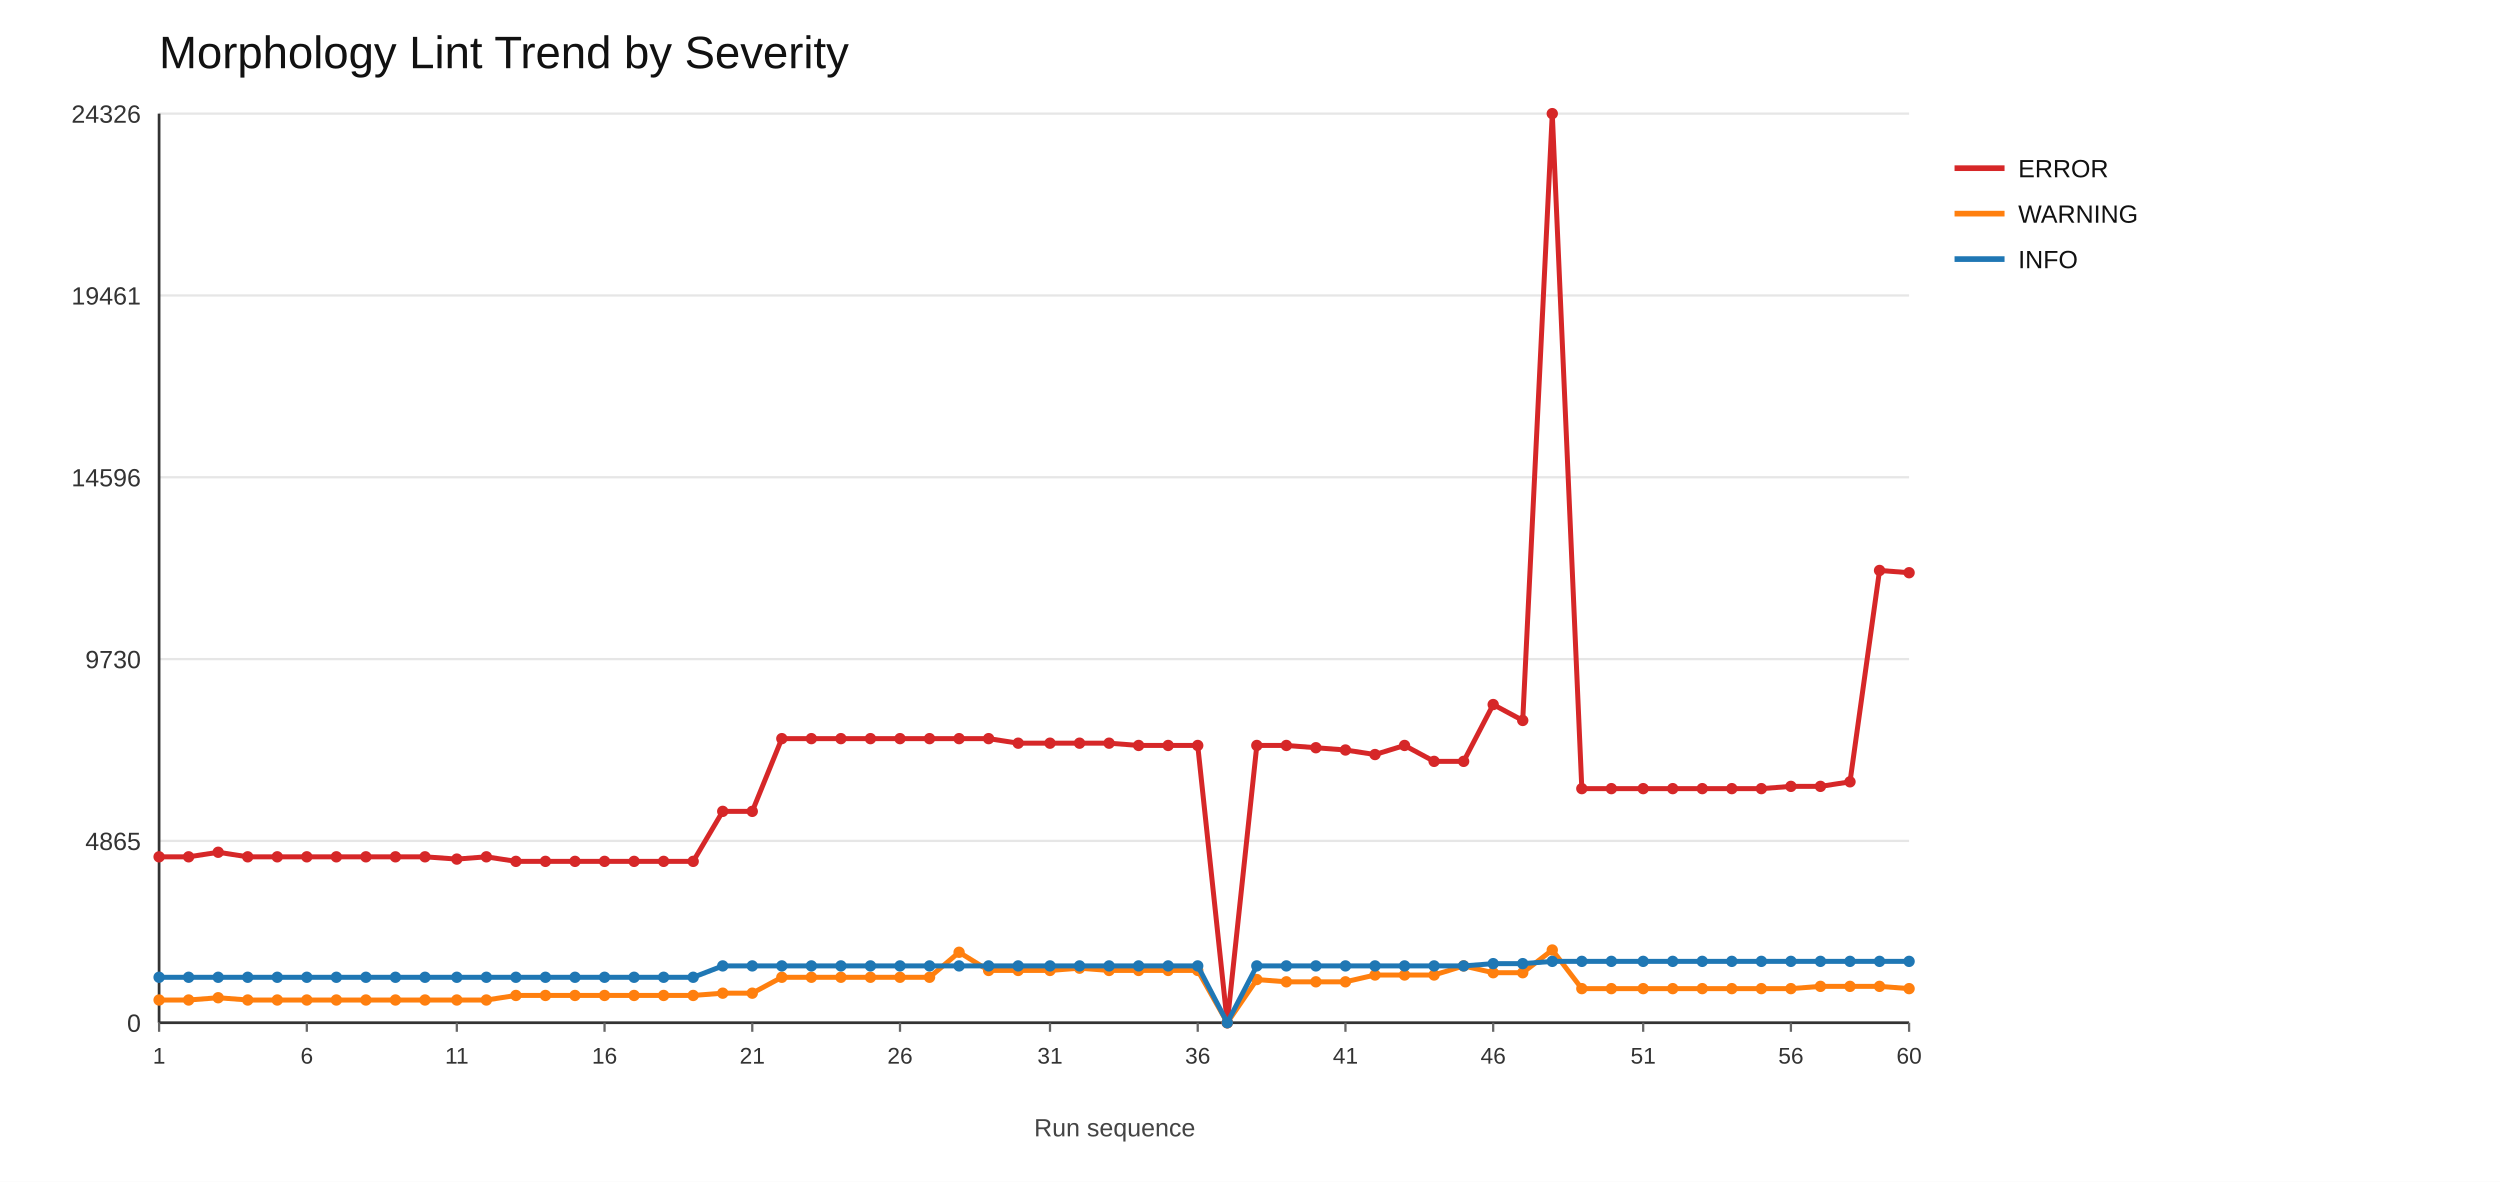
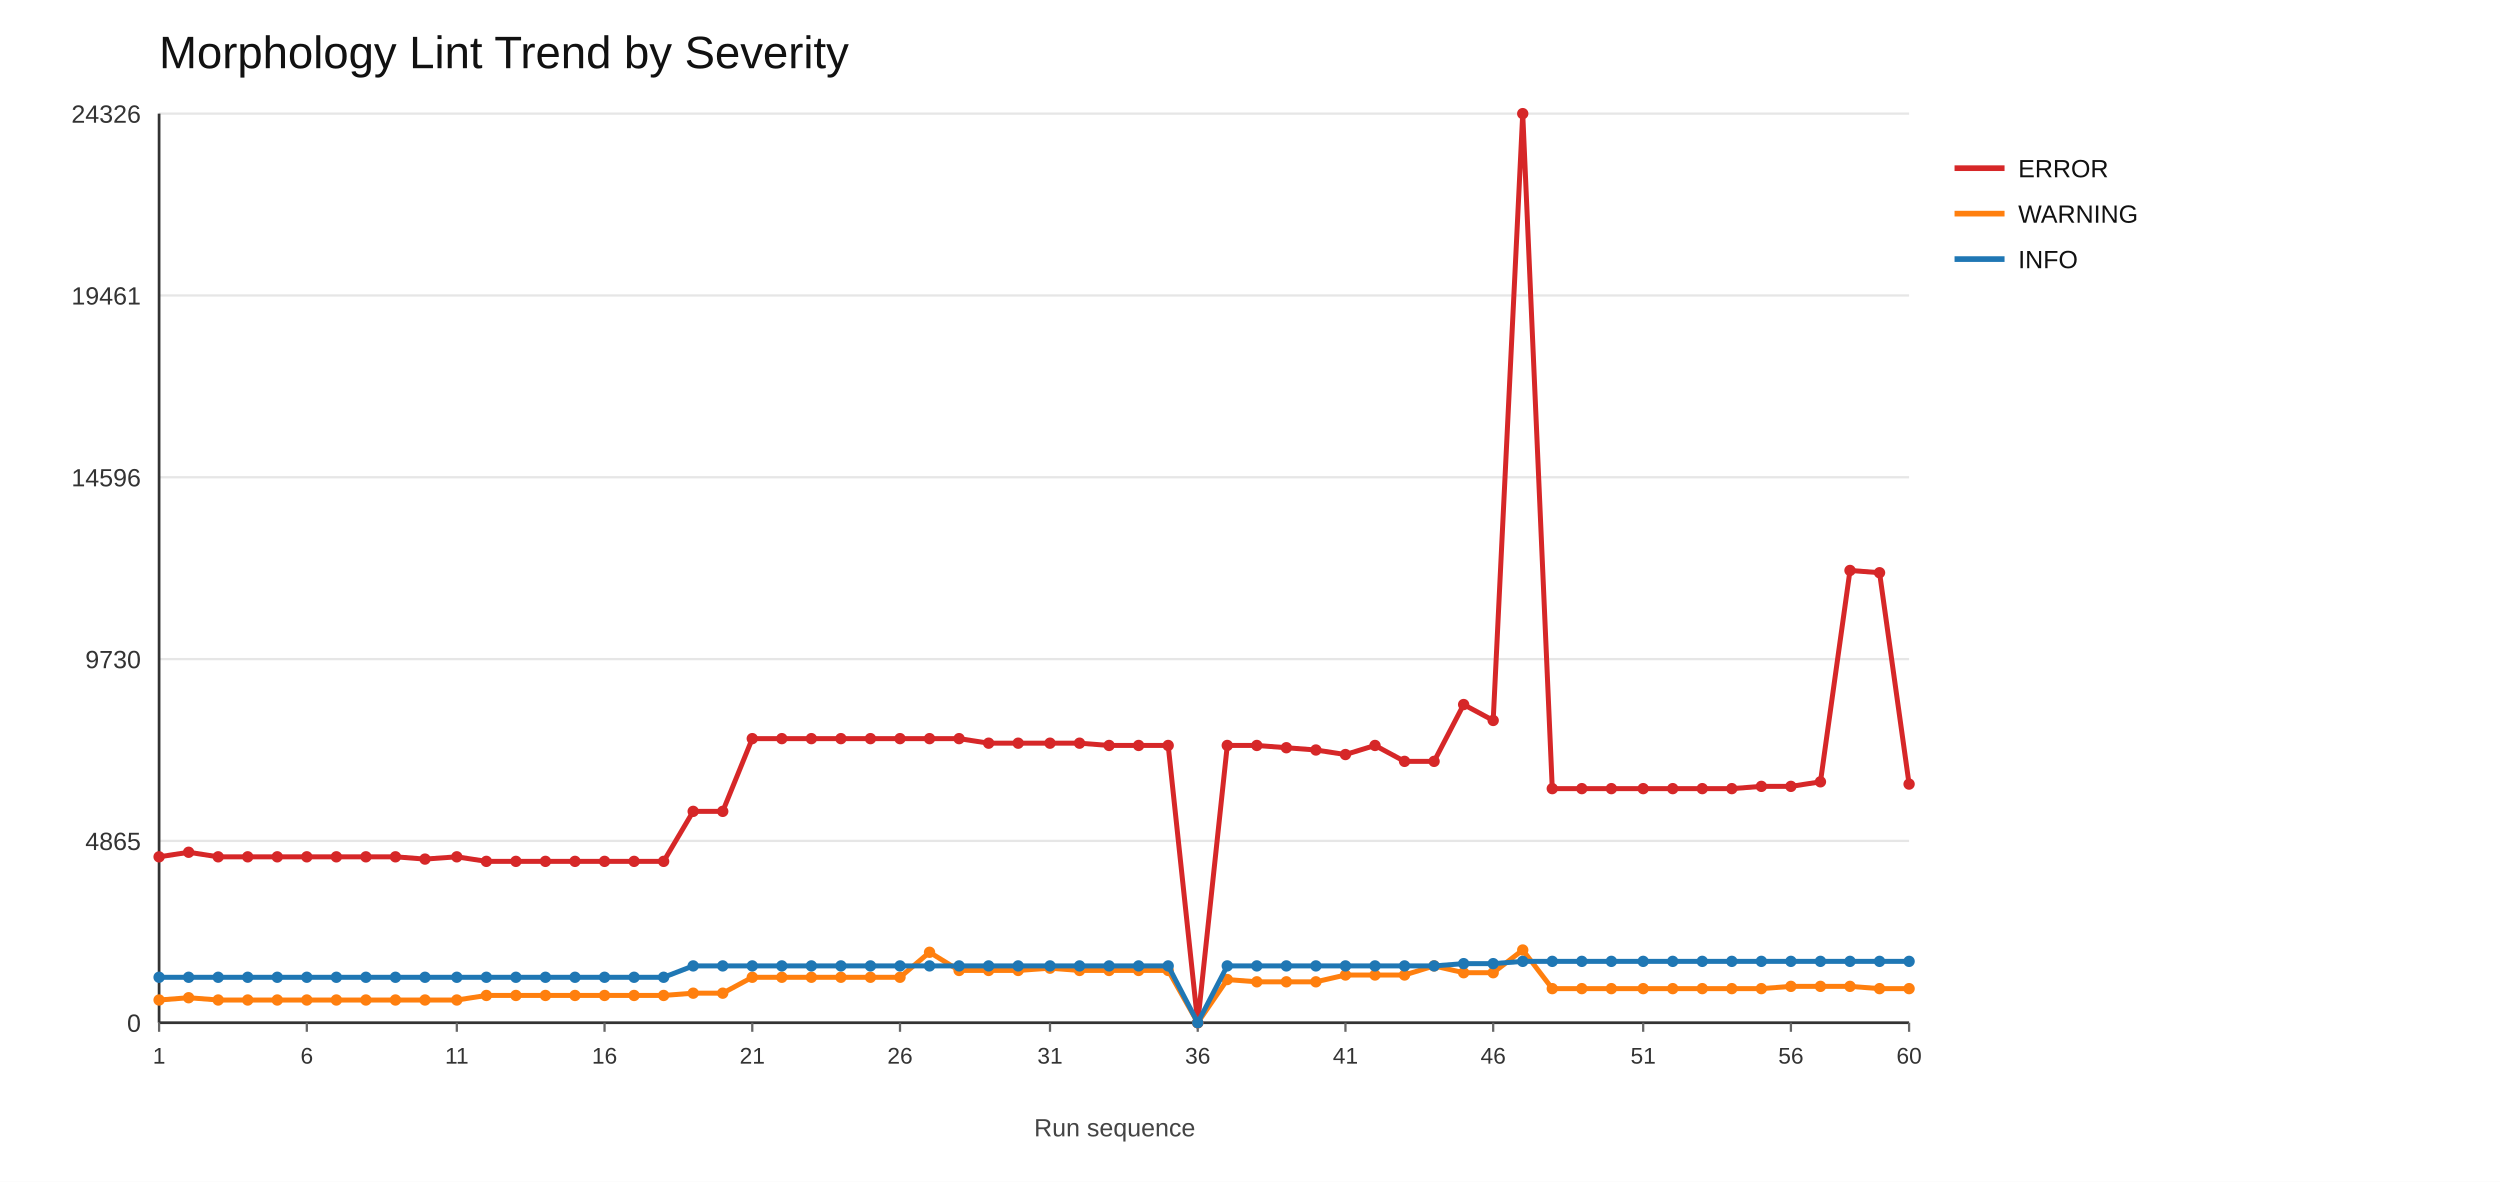
<svg xmlns="http://www.w3.org/2000/svg" width="1100" height="520">
  <rect x="0" y="0" width="1100" height="520" fill="#ffffff" />
  <text x="70" y="30" font-size="20" font-family="Arial" fill="#111">Morphology Lint Trend by Severity</text>
  <line x1="70" y1="450" x2="840" y2="450" stroke="#e6e6e6" stroke-width="1" />
  <text x="62" y="454" font-size="11" font-family="Arial" fill="#333" text-anchor="end">0</text>
  <line x1="70" y1="370" x2="840" y2="370" stroke="#e6e6e6" stroke-width="1" />
  <text x="62" y="374" font-size="11" font-family="Arial" fill="#333" text-anchor="end">4865</text>
  <line x1="70" y1="290" x2="840" y2="290" stroke="#e6e6e6" stroke-width="1" />
  <text x="62" y="294" font-size="11" font-family="Arial" fill="#333" text-anchor="end">9730</text>
  <line x1="70" y1="210" x2="840" y2="210" stroke="#e6e6e6" stroke-width="1" />
  <text x="62" y="214" font-size="11" font-family="Arial" fill="#333" text-anchor="end">14596</text>
  <line x1="70" y1="130" x2="840" y2="130" stroke="#e6e6e6" stroke-width="1" />
  <text x="62" y="134" font-size="11" font-family="Arial" fill="#333" text-anchor="end">19461</text>
  <line x1="70" y1="50" x2="840" y2="50" stroke="#e6e6e6" stroke-width="1" />
  <text x="62" y="54" font-size="11" font-family="Arial" fill="#333" text-anchor="end">24326</text>
  <line x1="70" y1="450" x2="840" y2="450" stroke="#333" stroke-width="1.2" />
  <line x1="70" y1="50" x2="70" y2="450" stroke="#333" stroke-width="1.2" />
  <line x1="70" y1="450" x2="70" y2="454" stroke="#666" stroke-width="1" />
  <text x="70" y="468" font-size="10" font-family="Arial" fill="#333" text-anchor="middle">1</text>
  <line x1="135" y1="450" x2="135" y2="454" stroke="#666" stroke-width="1" />
  <text x="135" y="468" font-size="10" font-family="Arial" fill="#333" text-anchor="middle">6</text>
  <line x1="201" y1="450" x2="201" y2="454" stroke="#666" stroke-width="1" />
  <text x="201" y="468" font-size="10" font-family="Arial" fill="#333" text-anchor="middle">11</text>
  <line x1="266" y1="450" x2="266" y2="454" stroke="#666" stroke-width="1" />
  <text x="266" y="468" font-size="10" font-family="Arial" fill="#333" text-anchor="middle">16</text>
  <line x1="331" y1="450" x2="331" y2="454" stroke="#666" stroke-width="1" />
  <text x="331" y="468" font-size="10" font-family="Arial" fill="#333" text-anchor="middle">21</text>
  <line x1="396" y1="450" x2="396" y2="454" stroke="#666" stroke-width="1" />
  <text x="396" y="468" font-size="10" font-family="Arial" fill="#333" text-anchor="middle">26</text>
  <line x1="462" y1="450" x2="462" y2="454" stroke="#666" stroke-width="1" />
  <text x="462" y="468" font-size="10" font-family="Arial" fill="#333" text-anchor="middle">31</text>
  <line x1="527" y1="450" x2="527" y2="454" stroke="#666" stroke-width="1" />
  <text x="527" y="468" font-size="10" font-family="Arial" fill="#333" text-anchor="middle">36</text>
  <line x1="592" y1="450" x2="592" y2="454" stroke="#666" stroke-width="1" />
  <text x="592" y="468" font-size="10" font-family="Arial" fill="#333" text-anchor="middle">41</text>
  <line x1="657" y1="450" x2="657" y2="454" stroke="#666" stroke-width="1" />
  <text x="657" y="468" font-size="10" font-family="Arial" fill="#333" text-anchor="middle">46</text>
  <line x1="723" y1="450" x2="723" y2="454" stroke="#666" stroke-width="1" />
  <text x="723" y="468" font-size="10" font-family="Arial" fill="#333" text-anchor="middle">51</text>
  <line x1="788" y1="450" x2="788" y2="454" stroke="#666" stroke-width="1" />
  <text x="788" y="468" font-size="10" font-family="Arial" fill="#333" text-anchor="middle">56</text>
  <line x1="840" y1="450" x2="840" y2="454" stroke="#666" stroke-width="1" />
  <text x="840" y="468" font-size="10" font-family="Arial" fill="#333" text-anchor="middle">60</text>
-   <polyline fill="none" stroke="#d62728" stroke-width="2.2" points="70,377 83,377 96,375 109,377 122,377 135,377 148,377 161,377 174,377 187,377 201,378 214,377 227,379 240,379 253,379 266,379 279,379 292,379 305,379 318,357 331,357 344,325 357,325 370,325 383,325 396,325 409,325 422,325 435,325 448,327 462,327 475,327 488,327 501,328 514,328 527,328 540,450 553,328 566,328 579,329 592,330 605,332 618,328 631,335 644,335 657,310 670,317 683,50 696,347 709,347 723,347 736,347 749,347 762,347 775,347 788,346 801,346 814,344 827,251 840,252" />
+   <polyline fill="none" stroke="#d62728" stroke-width="2.2" points="70,377 83,375 96,377 109,377 122,377 135,377 148,377 161,377 174,377 187,378 201,377 214,379 227,379 240,379 253,379 266,379 279,379 292,379 305,357 318,357 331,325 344,325 357,325 370,325 383,325 396,325 409,325 422,325 435,327 448,327 462,327 475,327 488,328 501,328 514,328 527,450 540,328 553,328 566,329 579,330 592,332 605,328 618,335 631,335 644,310 657,317 670,50 683,347 696,347 709,347 723,347 736,347 749,347 762,347 775,346 788,346 801,344 814,251 827,252 840,345" />
  <circle cx="70" cy="377" r="2.5" fill="#d62728" />
-   <circle cx="83" cy="377" r="2.5" fill="#d62728" />
-   <circle cx="96" cy="375" r="2.5" fill="#d62728" />
+   <circle cx="83" cy="375" r="2.5" fill="#d62728" />
+   <circle cx="96" cy="377" r="2.5" fill="#d62728" />
  <circle cx="109" cy="377" r="2.5" fill="#d62728" />
  <circle cx="122" cy="377" r="2.5" fill="#d62728" />
  <circle cx="135" cy="377" r="2.5" fill="#d62728" />
  <circle cx="148" cy="377" r="2.5" fill="#d62728" />
  <circle cx="161" cy="377" r="2.5" fill="#d62728" />
  <circle cx="174" cy="377" r="2.5" fill="#d62728" />
-   <circle cx="187" cy="377" r="2.5" fill="#d62728" />
-   <circle cx="201" cy="378" r="2.5" fill="#d62728" />
-   <circle cx="214" cy="377" r="2.5" fill="#d62728" />
+   <circle cx="187" cy="378" r="2.5" fill="#d62728" />
+   <circle cx="201" cy="377" r="2.5" fill="#d62728" />
+   <circle cx="214" cy="379" r="2.5" fill="#d62728" />
  <circle cx="227" cy="379" r="2.5" fill="#d62728" />
  <circle cx="240" cy="379" r="2.5" fill="#d62728" />
  <circle cx="253" cy="379" r="2.5" fill="#d62728" />
  <circle cx="266" cy="379" r="2.5" fill="#d62728" />
  <circle cx="279" cy="379" r="2.5" fill="#d62728" />
  <circle cx="292" cy="379" r="2.5" fill="#d62728" />
-   <circle cx="305" cy="379" r="2.5" fill="#d62728" />
+   <circle cx="305" cy="357" r="2.5" fill="#d62728" />
  <circle cx="318" cy="357" r="2.5" fill="#d62728" />
-   <circle cx="331" cy="357" r="2.5" fill="#d62728" />
+   <circle cx="331" cy="325" r="2.5" fill="#d62728" />
  <circle cx="344" cy="325" r="2.5" fill="#d62728" />
  <circle cx="357" cy="325" r="2.5" fill="#d62728" />
  <circle cx="370" cy="325" r="2.5" fill="#d62728" />
  <circle cx="383" cy="325" r="2.5" fill="#d62728" />
  <circle cx="396" cy="325" r="2.5" fill="#d62728" />
  <circle cx="409" cy="325" r="2.5" fill="#d62728" />
  <circle cx="422" cy="325" r="2.5" fill="#d62728" />
-   <circle cx="435" cy="325" r="2.5" fill="#d62728" />
+   <circle cx="435" cy="327" r="2.5" fill="#d62728" />
  <circle cx="448" cy="327" r="2.5" fill="#d62728" />
  <circle cx="462" cy="327" r="2.5" fill="#d62728" />
  <circle cx="475" cy="327" r="2.5" fill="#d62728" />
-   <circle cx="488" cy="327" r="2.5" fill="#d62728" />
+   <circle cx="488" cy="328" r="2.5" fill="#d62728" />
  <circle cx="501" cy="328" r="2.5" fill="#d62728" />
  <circle cx="514" cy="328" r="2.5" fill="#d62728" />
-   <circle cx="527" cy="328" r="2.5" fill="#d62728" />
-   <circle cx="540" cy="450" r="2.5" fill="#d62728" />
+   <circle cx="527" cy="450" r="2.5" fill="#d62728" />
+   <circle cx="540" cy="328" r="2.5" fill="#d62728" />
  <circle cx="553" cy="328" r="2.5" fill="#d62728" />
-   <circle cx="566" cy="328" r="2.5" fill="#d62728" />
-   <circle cx="579" cy="329" r="2.5" fill="#d62728" />
-   <circle cx="592" cy="330" r="2.5" fill="#d62728" />
-   <circle cx="605" cy="332" r="2.5" fill="#d62728" />
-   <circle cx="618" cy="328" r="2.5" fill="#d62728" />
+   <circle cx="566" cy="329" r="2.5" fill="#d62728" />
+   <circle cx="579" cy="330" r="2.5" fill="#d62728" />
+   <circle cx="592" cy="332" r="2.5" fill="#d62728" />
+   <circle cx="605" cy="328" r="2.5" fill="#d62728" />
+   <circle cx="618" cy="335" r="2.5" fill="#d62728" />
  <circle cx="631" cy="335" r="2.5" fill="#d62728" />
-   <circle cx="644" cy="335" r="2.5" fill="#d62728" />
-   <circle cx="657" cy="310" r="2.5" fill="#d62728" />
-   <circle cx="670" cy="317" r="2.5" fill="#d62728" />
-   <circle cx="683" cy="50" r="2.5" fill="#d62728" />
+   <circle cx="644" cy="310" r="2.5" fill="#d62728" />
+   <circle cx="657" cy="317" r="2.5" fill="#d62728" />
+   <circle cx="670" cy="50" r="2.5" fill="#d62728" />
+   <circle cx="683" cy="347" r="2.5" fill="#d62728" />
  <circle cx="696" cy="347" r="2.5" fill="#d62728" />
  <circle cx="709" cy="347" r="2.5" fill="#d62728" />
  <circle cx="723" cy="347" r="2.5" fill="#d62728" />
  <circle cx="736" cy="347" r="2.5" fill="#d62728" />
  <circle cx="749" cy="347" r="2.5" fill="#d62728" />
  <circle cx="762" cy="347" r="2.5" fill="#d62728" />
-   <circle cx="775" cy="347" r="2.5" fill="#d62728" />
+   <circle cx="775" cy="346" r="2.5" fill="#d62728" />
  <circle cx="788" cy="346" r="2.5" fill="#d62728" />
-   <circle cx="801" cy="346" r="2.5" fill="#d62728" />
-   <circle cx="814" cy="344" r="2.5" fill="#d62728" />
-   <circle cx="827" cy="251" r="2.5" fill="#d62728" />
-   <circle cx="840" cy="252" r="2.5" fill="#d62728" />
+   <circle cx="801" cy="344" r="2.5" fill="#d62728" />
+   <circle cx="814" cy="251" r="2.5" fill="#d62728" />
+   <circle cx="827" cy="252" r="2.5" fill="#d62728" />
+   <circle cx="840" cy="345" r="2.5" fill="#d62728" />
  <line x1="860" y1="74" x2="882" y2="74" stroke="#d62728" stroke-width="2.5" />
  <text x="888" y="78" font-size="11" font-family="Arial" fill="#111">ERROR</text>
-   <polyline fill="none" stroke="#ff7f0e" stroke-width="2.2" points="70,440 83,440 96,439 109,440 122,440 135,440 148,440 161,440 174,440 187,440 201,440 214,440 227,438 240,438 253,438 266,438 279,438 292,438 305,438 318,437 331,437 344,430 357,430 370,430 383,430 396,430 409,430 422,419 435,427 448,427 462,427 475,426 488,427 501,427 514,427 527,427 540,450 553,431 566,432 579,432 592,432 605,429 618,429 631,429 644,425 657,428 670,428 683,418 696,435 709,435 723,435 736,435 749,435 762,435 775,435 788,435 801,434 814,434 827,434 840,435" />
+   <polyline fill="none" stroke="#ff7f0e" stroke-width="2.2" points="70,440 83,439 96,440 109,440 122,440 135,440 148,440 161,440 174,440 187,440 201,440 214,438 227,438 240,438 253,438 266,438 279,438 292,438 305,437 318,437 331,430 344,430 357,430 370,430 383,430 396,430 409,419 422,427 435,427 448,427 462,426 475,427 488,427 501,427 514,427 527,450 540,431 553,432 566,432 579,432 592,429 605,429 618,429 631,425 644,428 657,428 670,418 683,435 696,435 709,435 723,435 736,435 749,435 762,435 775,435 788,434 801,434 814,434 827,435 840,435" />
  <circle cx="70" cy="440" r="2.5" fill="#ff7f0e" />
-   <circle cx="83" cy="440" r="2.5" fill="#ff7f0e" />
-   <circle cx="96" cy="439" r="2.5" fill="#ff7f0e" />
+   <circle cx="83" cy="439" r="2.5" fill="#ff7f0e" />
+   <circle cx="96" cy="440" r="2.5" fill="#ff7f0e" />
  <circle cx="109" cy="440" r="2.5" fill="#ff7f0e" />
  <circle cx="122" cy="440" r="2.5" fill="#ff7f0e" />
  <circle cx="135" cy="440" r="2.5" fill="#ff7f0e" />
  <circle cx="148" cy="440" r="2.5" fill="#ff7f0e" />
  <circle cx="161" cy="440" r="2.5" fill="#ff7f0e" />
  <circle cx="174" cy="440" r="2.5" fill="#ff7f0e" />
  <circle cx="187" cy="440" r="2.5" fill="#ff7f0e" />
  <circle cx="201" cy="440" r="2.5" fill="#ff7f0e" />
-   <circle cx="214" cy="440" r="2.5" fill="#ff7f0e" />
+   <circle cx="214" cy="438" r="2.5" fill="#ff7f0e" />
  <circle cx="227" cy="438" r="2.5" fill="#ff7f0e" />
  <circle cx="240" cy="438" r="2.5" fill="#ff7f0e" />
  <circle cx="253" cy="438" r="2.5" fill="#ff7f0e" />
  <circle cx="266" cy="438" r="2.5" fill="#ff7f0e" />
  <circle cx="279" cy="438" r="2.5" fill="#ff7f0e" />
  <circle cx="292" cy="438" r="2.5" fill="#ff7f0e" />
-   <circle cx="305" cy="438" r="2.5" fill="#ff7f0e" />
+   <circle cx="305" cy="437" r="2.5" fill="#ff7f0e" />
  <circle cx="318" cy="437" r="2.5" fill="#ff7f0e" />
-   <circle cx="331" cy="437" r="2.5" fill="#ff7f0e" />
+   <circle cx="331" cy="430" r="2.5" fill="#ff7f0e" />
  <circle cx="344" cy="430" r="2.5" fill="#ff7f0e" />
  <circle cx="357" cy="430" r="2.5" fill="#ff7f0e" />
  <circle cx="370" cy="430" r="2.5" fill="#ff7f0e" />
  <circle cx="383" cy="430" r="2.5" fill="#ff7f0e" />
  <circle cx="396" cy="430" r="2.5" fill="#ff7f0e" />
-   <circle cx="409" cy="430" r="2.5" fill="#ff7f0e" />
-   <circle cx="422" cy="419" r="2.5" fill="#ff7f0e" />
+   <circle cx="409" cy="419" r="2.5" fill="#ff7f0e" />
+   <circle cx="422" cy="427" r="2.5" fill="#ff7f0e" />
  <circle cx="435" cy="427" r="2.5" fill="#ff7f0e" />
  <circle cx="448" cy="427" r="2.5" fill="#ff7f0e" />
-   <circle cx="462" cy="427" r="2.5" fill="#ff7f0e" />
-   <circle cx="475" cy="426" r="2.5" fill="#ff7f0e" />
+   <circle cx="462" cy="426" r="2.5" fill="#ff7f0e" />
+   <circle cx="475" cy="427" r="2.5" fill="#ff7f0e" />
  <circle cx="488" cy="427" r="2.5" fill="#ff7f0e" />
  <circle cx="501" cy="427" r="2.5" fill="#ff7f0e" />
  <circle cx="514" cy="427" r="2.5" fill="#ff7f0e" />
-   <circle cx="527" cy="427" r="2.5" fill="#ff7f0e" />
-   <circle cx="540" cy="450" r="2.5" fill="#ff7f0e" />
-   <circle cx="553" cy="431" r="2.5" fill="#ff7f0e" />
+   <circle cx="527" cy="450" r="2.5" fill="#ff7f0e" />
+   <circle cx="540" cy="431" r="2.5" fill="#ff7f0e" />
+   <circle cx="553" cy="432" r="2.5" fill="#ff7f0e" />
  <circle cx="566" cy="432" r="2.5" fill="#ff7f0e" />
  <circle cx="579" cy="432" r="2.5" fill="#ff7f0e" />
-   <circle cx="592" cy="432" r="2.5" fill="#ff7f0e" />
+   <circle cx="592" cy="429" r="2.5" fill="#ff7f0e" />
  <circle cx="605" cy="429" r="2.5" fill="#ff7f0e" />
  <circle cx="618" cy="429" r="2.5" fill="#ff7f0e" />
-   <circle cx="631" cy="429" r="2.5" fill="#ff7f0e" />
-   <circle cx="644" cy="425" r="2.5" fill="#ff7f0e" />
+   <circle cx="631" cy="425" r="2.5" fill="#ff7f0e" />
+   <circle cx="644" cy="428" r="2.5" fill="#ff7f0e" />
  <circle cx="657" cy="428" r="2.5" fill="#ff7f0e" />
-   <circle cx="670" cy="428" r="2.5" fill="#ff7f0e" />
-   <circle cx="683" cy="418" r="2.5" fill="#ff7f0e" />
+   <circle cx="670" cy="418" r="2.5" fill="#ff7f0e" />
+   <circle cx="683" cy="435" r="2.5" fill="#ff7f0e" />
  <circle cx="696" cy="435" r="2.5" fill="#ff7f0e" />
  <circle cx="709" cy="435" r="2.5" fill="#ff7f0e" />
  <circle cx="723" cy="435" r="2.5" fill="#ff7f0e" />
  <circle cx="736" cy="435" r="2.5" fill="#ff7f0e" />
  <circle cx="749" cy="435" r="2.5" fill="#ff7f0e" />
  <circle cx="762" cy="435" r="2.5" fill="#ff7f0e" />
  <circle cx="775" cy="435" r="2.5" fill="#ff7f0e" />
-   <circle cx="788" cy="435" r="2.5" fill="#ff7f0e" />
+   <circle cx="788" cy="434" r="2.5" fill="#ff7f0e" />
  <circle cx="801" cy="434" r="2.5" fill="#ff7f0e" />
  <circle cx="814" cy="434" r="2.5" fill="#ff7f0e" />
-   <circle cx="827" cy="434" r="2.5" fill="#ff7f0e" />
+   <circle cx="827" cy="435" r="2.5" fill="#ff7f0e" />
  <circle cx="840" cy="435" r="2.5" fill="#ff7f0e" />
  <line x1="860" y1="94" x2="882" y2="94" stroke="#ff7f0e" stroke-width="2.5" />
  <text x="888" y="98" font-size="11" font-family="Arial" fill="#111">WARNING</text>
-   <polyline fill="none" stroke="#1f77b4" stroke-width="2.2" points="70,430 83,430 96,430 109,430 122,430 135,430 148,430 161,430 174,430 187,430 201,430 214,430 227,430 240,430 253,430 266,430 279,430 292,430 305,430 318,425 331,425 344,425 357,425 370,425 383,425 396,425 409,425 422,425 435,425 448,425 462,425 475,425 488,425 501,425 514,425 527,425 540,450 553,425 566,425 579,425 592,425 605,425 618,425 631,425 644,425 657,424 670,424 683,423 696,423 709,423 723,423 736,423 749,423 762,423 775,423 788,423 801,423 814,423 827,423 840,423" />
+   <polyline fill="none" stroke="#1f77b4" stroke-width="2.2" points="70,430 83,430 96,430 109,430 122,430 135,430 148,430 161,430 174,430 187,430 201,430 214,430 227,430 240,430 253,430 266,430 279,430 292,430 305,425 318,425 331,425 344,425 357,425 370,425 383,425 396,425 409,425 422,425 435,425 448,425 462,425 475,425 488,425 501,425 514,425 527,450 540,425 553,425 566,425 579,425 592,425 605,425 618,425 631,425 644,424 657,424 670,423 683,423 696,423 709,423 723,423 736,423 749,423 762,423 775,423 788,423 801,423 814,423 827,423 840,423" />
  <circle cx="70" cy="430" r="2.5" fill="#1f77b4" />
  <circle cx="83" cy="430" r="2.5" fill="#1f77b4" />
  <circle cx="96" cy="430" r="2.5" fill="#1f77b4" />
  <circle cx="109" cy="430" r="2.5" fill="#1f77b4" />
  <circle cx="122" cy="430" r="2.5" fill="#1f77b4" />
  <circle cx="135" cy="430" r="2.5" fill="#1f77b4" />
  <circle cx="148" cy="430" r="2.5" fill="#1f77b4" />
  <circle cx="161" cy="430" r="2.5" fill="#1f77b4" />
  <circle cx="174" cy="430" r="2.5" fill="#1f77b4" />
  <circle cx="187" cy="430" r="2.5" fill="#1f77b4" />
  <circle cx="201" cy="430" r="2.5" fill="#1f77b4" />
  <circle cx="214" cy="430" r="2.5" fill="#1f77b4" />
  <circle cx="227" cy="430" r="2.5" fill="#1f77b4" />
  <circle cx="240" cy="430" r="2.5" fill="#1f77b4" />
  <circle cx="253" cy="430" r="2.5" fill="#1f77b4" />
  <circle cx="266" cy="430" r="2.5" fill="#1f77b4" />
  <circle cx="279" cy="430" r="2.5" fill="#1f77b4" />
  <circle cx="292" cy="430" r="2.5" fill="#1f77b4" />
-   <circle cx="305" cy="430" r="2.5" fill="#1f77b4" />
+   <circle cx="305" cy="425" r="2.5" fill="#1f77b4" />
  <circle cx="318" cy="425" r="2.5" fill="#1f77b4" />
  <circle cx="331" cy="425" r="2.5" fill="#1f77b4" />
  <circle cx="344" cy="425" r="2.5" fill="#1f77b4" />
  <circle cx="357" cy="425" r="2.5" fill="#1f77b4" />
  <circle cx="370" cy="425" r="2.5" fill="#1f77b4" />
  <circle cx="383" cy="425" r="2.5" fill="#1f77b4" />
  <circle cx="396" cy="425" r="2.5" fill="#1f77b4" />
  <circle cx="409" cy="425" r="2.5" fill="#1f77b4" />
  <circle cx="422" cy="425" r="2.5" fill="#1f77b4" />
  <circle cx="435" cy="425" r="2.5" fill="#1f77b4" />
  <circle cx="448" cy="425" r="2.5" fill="#1f77b4" />
  <circle cx="462" cy="425" r="2.5" fill="#1f77b4" />
  <circle cx="475" cy="425" r="2.5" fill="#1f77b4" />
  <circle cx="488" cy="425" r="2.5" fill="#1f77b4" />
  <circle cx="501" cy="425" r="2.5" fill="#1f77b4" />
  <circle cx="514" cy="425" r="2.5" fill="#1f77b4" />
-   <circle cx="527" cy="425" r="2.5" fill="#1f77b4" />
-   <circle cx="540" cy="450" r="2.5" fill="#1f77b4" />
+   <circle cx="527" cy="450" r="2.5" fill="#1f77b4" />
+   <circle cx="540" cy="425" r="2.5" fill="#1f77b4" />
  <circle cx="553" cy="425" r="2.5" fill="#1f77b4" />
  <circle cx="566" cy="425" r="2.5" fill="#1f77b4" />
  <circle cx="579" cy="425" r="2.5" fill="#1f77b4" />
  <circle cx="592" cy="425" r="2.5" fill="#1f77b4" />
  <circle cx="605" cy="425" r="2.5" fill="#1f77b4" />
  <circle cx="618" cy="425" r="2.5" fill="#1f77b4" />
  <circle cx="631" cy="425" r="2.5" fill="#1f77b4" />
-   <circle cx="644" cy="425" r="2.5" fill="#1f77b4" />
+   <circle cx="644" cy="424" r="2.5" fill="#1f77b4" />
  <circle cx="657" cy="424" r="2.5" fill="#1f77b4" />
-   <circle cx="670" cy="424" r="2.5" fill="#1f77b4" />
+   <circle cx="670" cy="423" r="2.5" fill="#1f77b4" />
  <circle cx="683" cy="423" r="2.5" fill="#1f77b4" />
  <circle cx="696" cy="423" r="2.5" fill="#1f77b4" />
  <circle cx="709" cy="423" r="2.5" fill="#1f77b4" />
  <circle cx="723" cy="423" r="2.5" fill="#1f77b4" />
  <circle cx="736" cy="423" r="2.5" fill="#1f77b4" />
  <circle cx="749" cy="423" r="2.5" fill="#1f77b4" />
  <circle cx="762" cy="423" r="2.5" fill="#1f77b4" />
  <circle cx="775" cy="423" r="2.5" fill="#1f77b4" />
  <circle cx="788" cy="423" r="2.5" fill="#1f77b4" />
  <circle cx="801" cy="423" r="2.5" fill="#1f77b4" />
  <circle cx="814" cy="423" r="2.5" fill="#1f77b4" />
  <circle cx="827" cy="423" r="2.5" fill="#1f77b4" />
  <circle cx="840" cy="423" r="2.5" fill="#1f77b4" />
  <line x1="860" y1="114" x2="882" y2="114" stroke="#1f77b4" stroke-width="2.5" />
  <text x="888" y="118" font-size="11" font-family="Arial" fill="#111">INFO</text>
  <text x="455" y="500" font-size="11" font-family="Arial" fill="#444">Run sequence</text>
</svg>
